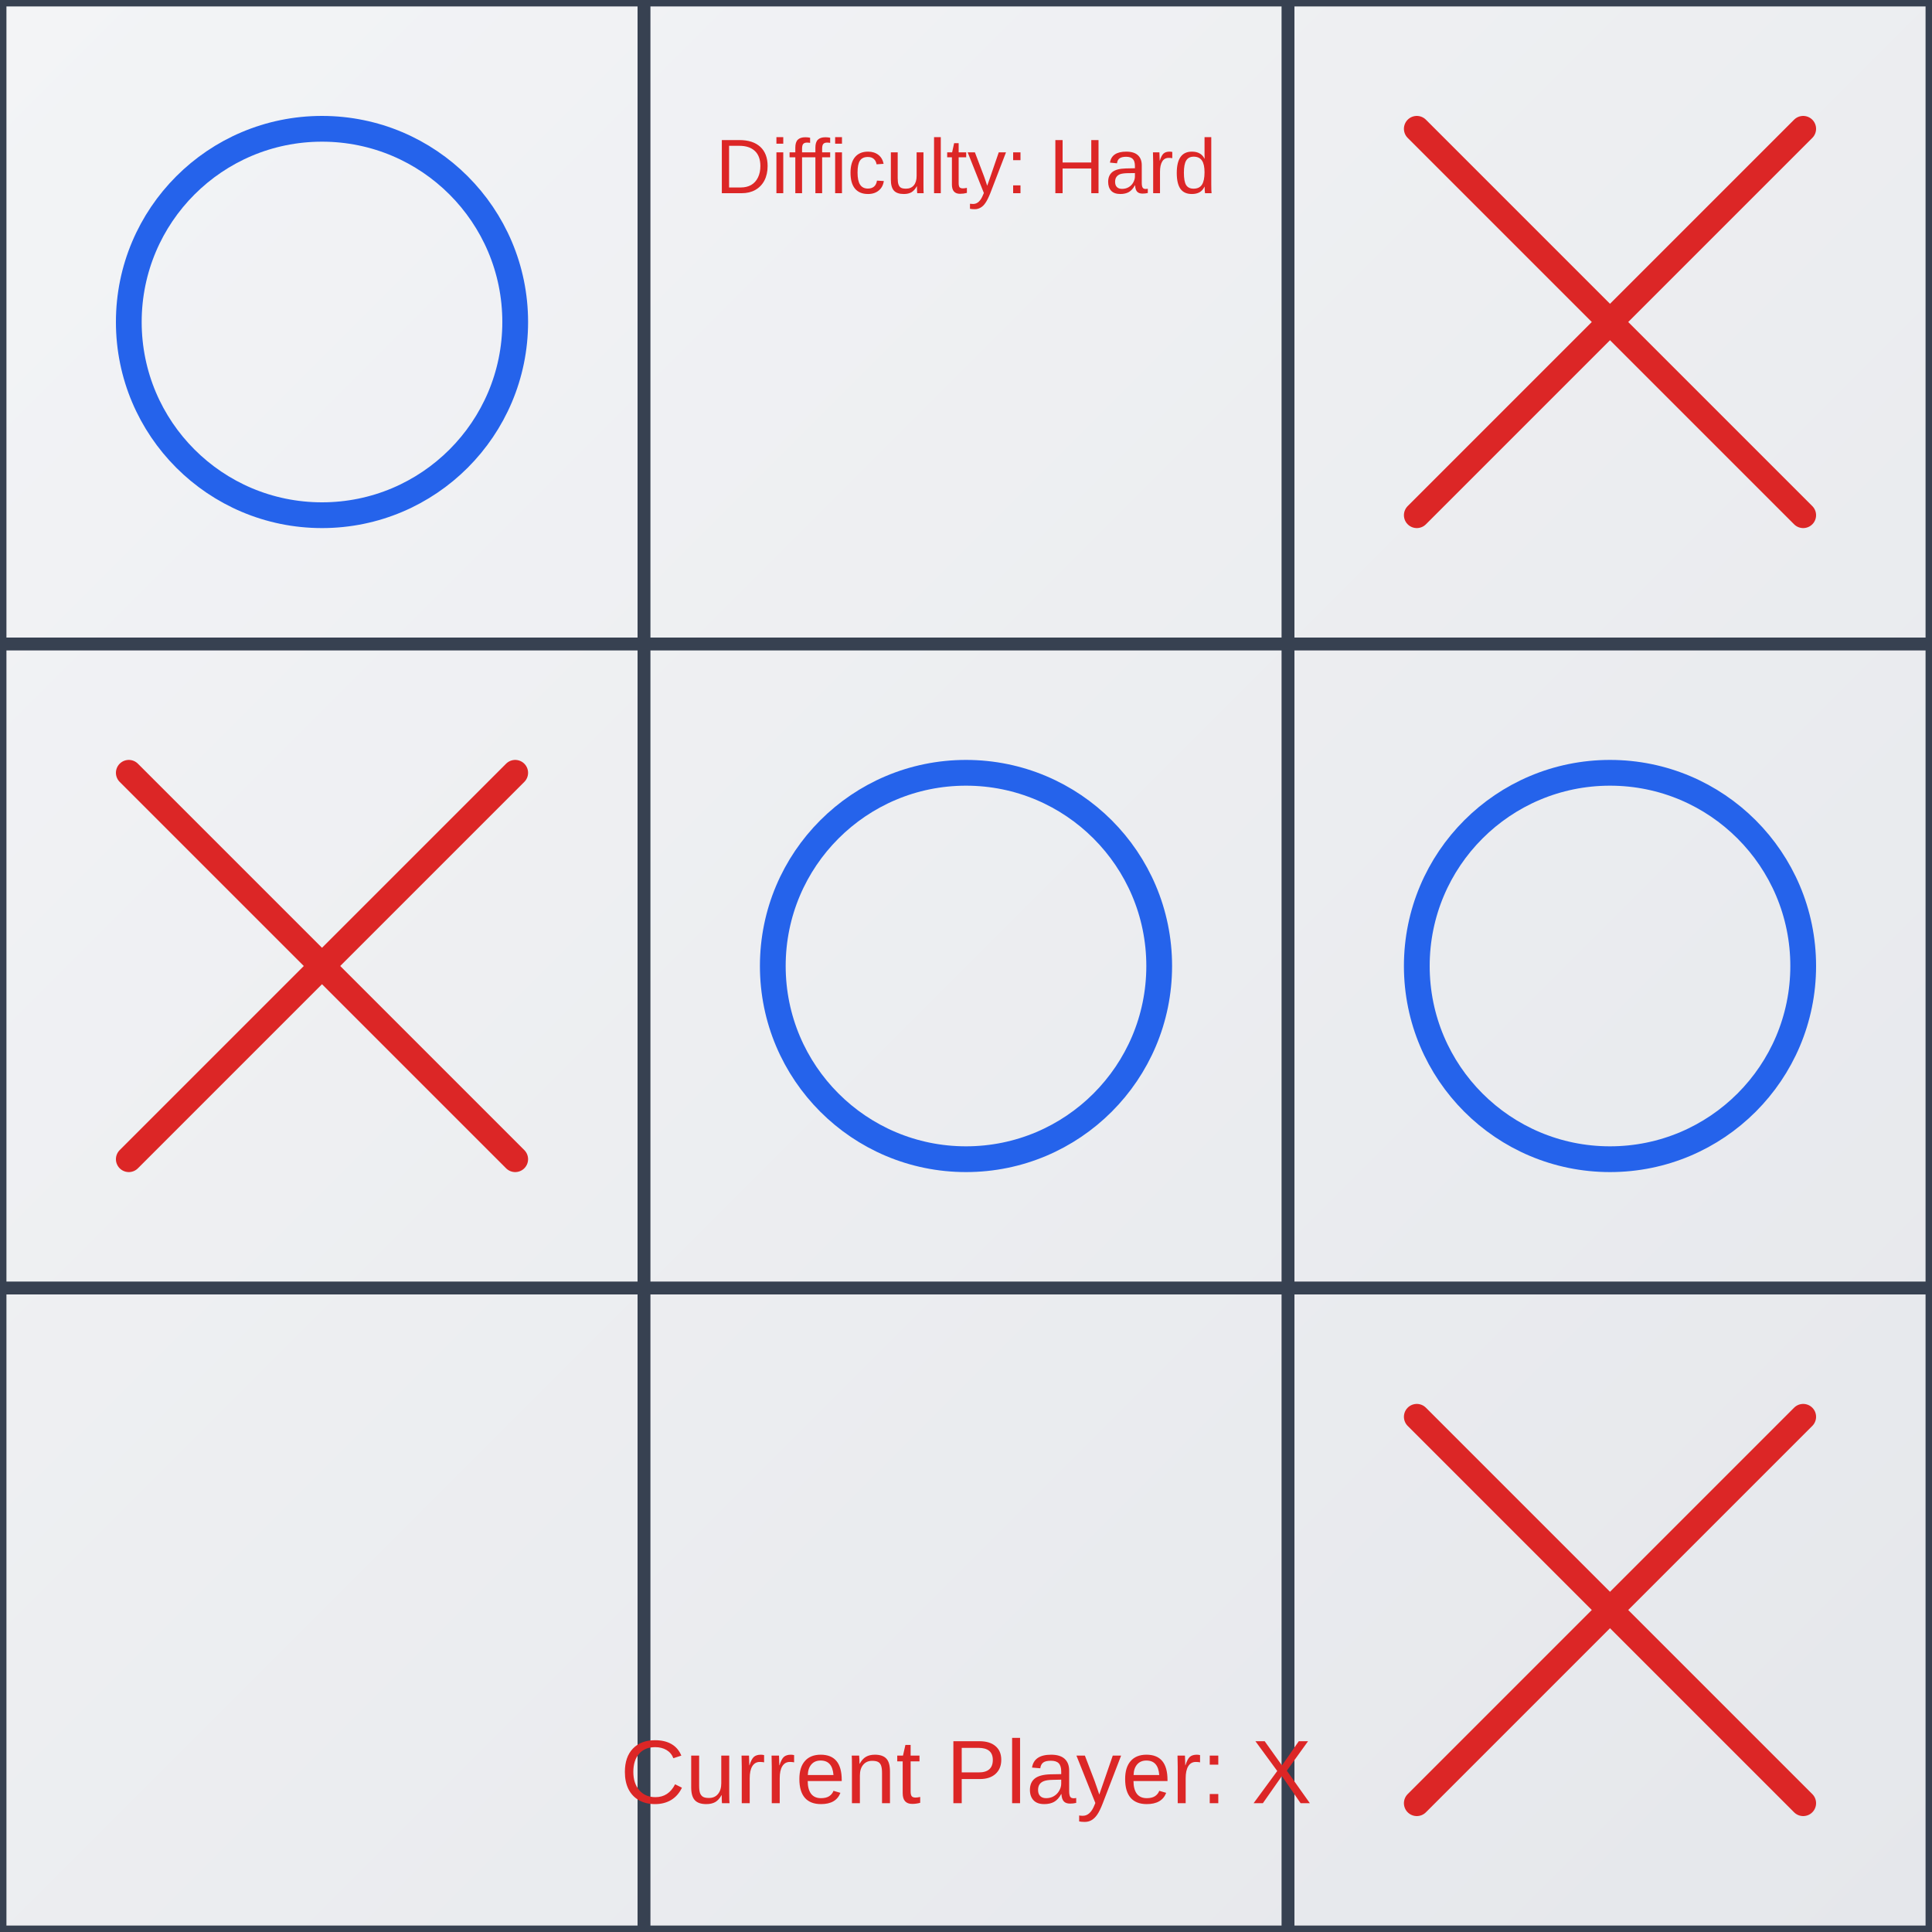
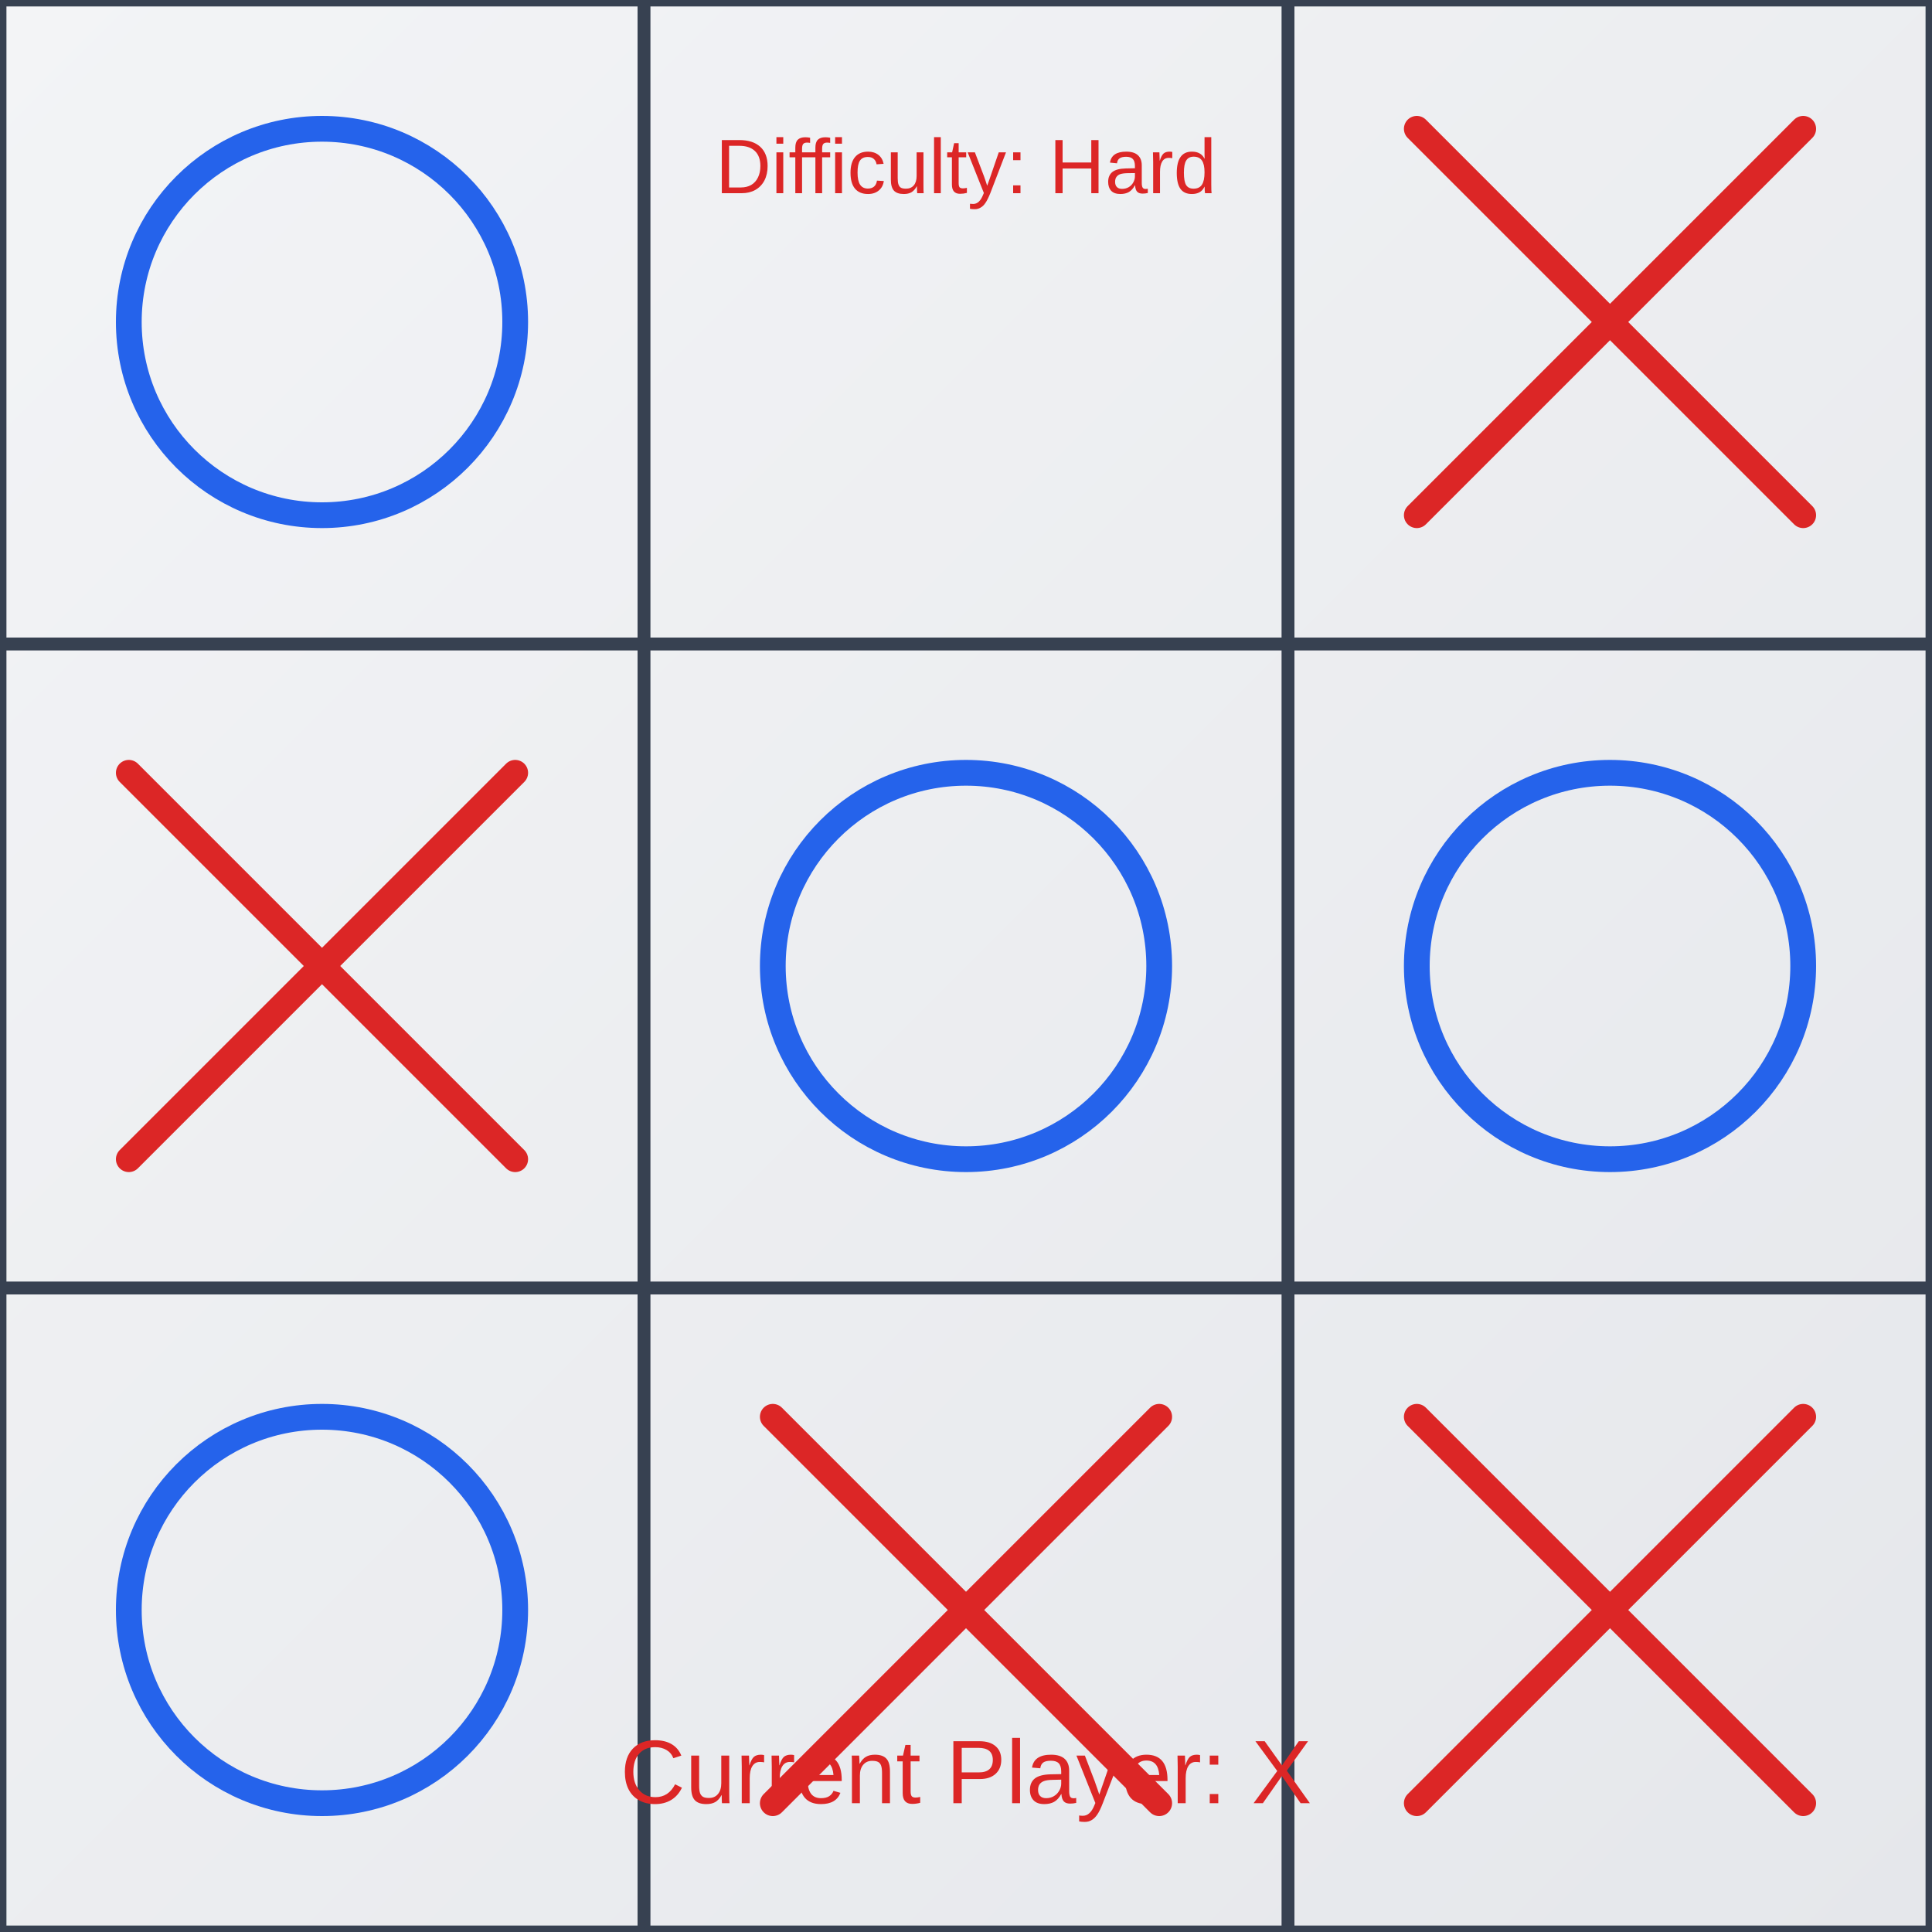
<svg xmlns="http://www.w3.org/2000/svg" width="300" height="300">
  <defs>
    <linearGradient id="boardGradient" x1="0%" y1="0%" x2="100%" y2="100%">
      <stop offset="0%" style="stop-color:#f3f4f6;stop-opacity:1" />
      <stop offset="100%" style="stop-color:#e5e7eb;stop-opacity:1" />
    </linearGradient>
  </defs>
  <rect width="300" height="300" fill="url(#boardGradient)" stroke="#374151" stroke-width="2" />
  <line x1="100" y1="0" x2="100" y2="300" stroke="#374151" stroke-width="2" />
  <line x1="200" y1="0" x2="200" y2="300" stroke="#374151" stroke-width="2" />
  <line x1="0" y1="100" x2="300" y2="100" stroke="#374151" stroke-width="2" />
  <line x1="0" y1="200" x2="300" y2="200" stroke="#374151" stroke-width="2" />
  <rect x="105" y="5" width="90" height="90" fill="transparent" stroke="none" opacity="0.3" />
-   <rect x="5" y="205" width="90" height="90" fill="transparent" stroke="none" opacity="0.3" />
-   <rect x="105" y="205" width="90" height="90" fill="transparent" stroke="none" opacity="0.3" />
  <circle cx="50" cy="50" r="30" stroke="#2563eb" stroke-width="4" fill="none">
    <animate attributeName="stroke-dasharray" from="0,200" to="200,0" dur="0.4s" fill="freeze" />
  </circle>
  <line x1="220" y1="20" x2="280" y2="80" stroke="#dc2626" stroke-width="4" stroke-linecap="round">
    <animate attributeName="stroke-dasharray" from="0,200" to="200,0" dur="0.4s" fill="freeze" />
  </line>
  <line x1="280" y1="20" x2="220" y2="80" stroke="#dc2626" stroke-width="4" stroke-linecap="round">
    <animate attributeName="stroke-dasharray" from="0,200" to="200,0" dur="0.4s" fill="freeze" />
  </line>
  <line x1="20" y1="120" x2="80" y2="180" stroke="#dc2626" stroke-width="4" stroke-linecap="round">
    <animate attributeName="stroke-dasharray" from="0,200" to="200,0" dur="0.4s" fill="freeze" />
  </line>
  <line x1="80" y1="120" x2="20" y2="180" stroke="#dc2626" stroke-width="4" stroke-linecap="round">
    <animate attributeName="stroke-dasharray" from="0,200" to="200,0" dur="0.4s" fill="freeze" />
  </line>
  <circle cx="150" cy="150" r="30" stroke="#2563eb" stroke-width="4" fill="none">
    <animate attributeName="stroke-dasharray" from="0,200" to="200,0" dur="0.4s" fill="freeze" />
  </circle>
  <circle cx="250" cy="150" r="30" stroke="#2563eb" stroke-width="4" fill="none">
    <animate attributeName="stroke-dasharray" from="0,200" to="200,0" dur="0.4s" fill="freeze" />
  </circle>
+   <circle cx="50" cy="250" r="30" stroke="#2563eb" stroke-width="4" fill="none">
+     <animate attributeName="stroke-dasharray" from="0,200" to="200,0" dur="0.4s" fill="freeze" />
+   </circle>
+   <line x1="120" y1="220" x2="180" y2="280" stroke="#dc2626" stroke-width="4" stroke-linecap="round">
+     <animate attributeName="stroke-dasharray" from="0,200" to="200,0" dur="0.4s" fill="freeze" />
+   </line>
+   <line x1="180" y1="220" x2="120" y2="280" stroke="#dc2626" stroke-width="4" stroke-linecap="round">
+     <animate attributeName="stroke-dasharray" from="0,200" to="200,0" dur="0.4s" fill="freeze" />
+   </line>
  <line x1="220" y1="220" x2="280" y2="280" stroke="#dc2626" stroke-width="4" stroke-linecap="round">
    <animate attributeName="stroke-dasharray" from="0,200" to="200,0" dur="0.4s" fill="freeze" />
  </line>
  <line x1="280" y1="220" x2="220" y2="280" stroke="#dc2626" stroke-width="4" stroke-linecap="round">
    <animate attributeName="stroke-dasharray" from="0,200" to="200,0" dur="0.4s" fill="freeze" />
  </line>
  <text x="150" y="280" font-family="Arial" font-size="14" text-anchor="middle" fill="#dc2626">Current Player: X</text>
  <text x="150" y="30" font-family="Arial" font-size="12" text-anchor="middle" fill="#dc2626">Difficulty: Hard</text>
</svg>
